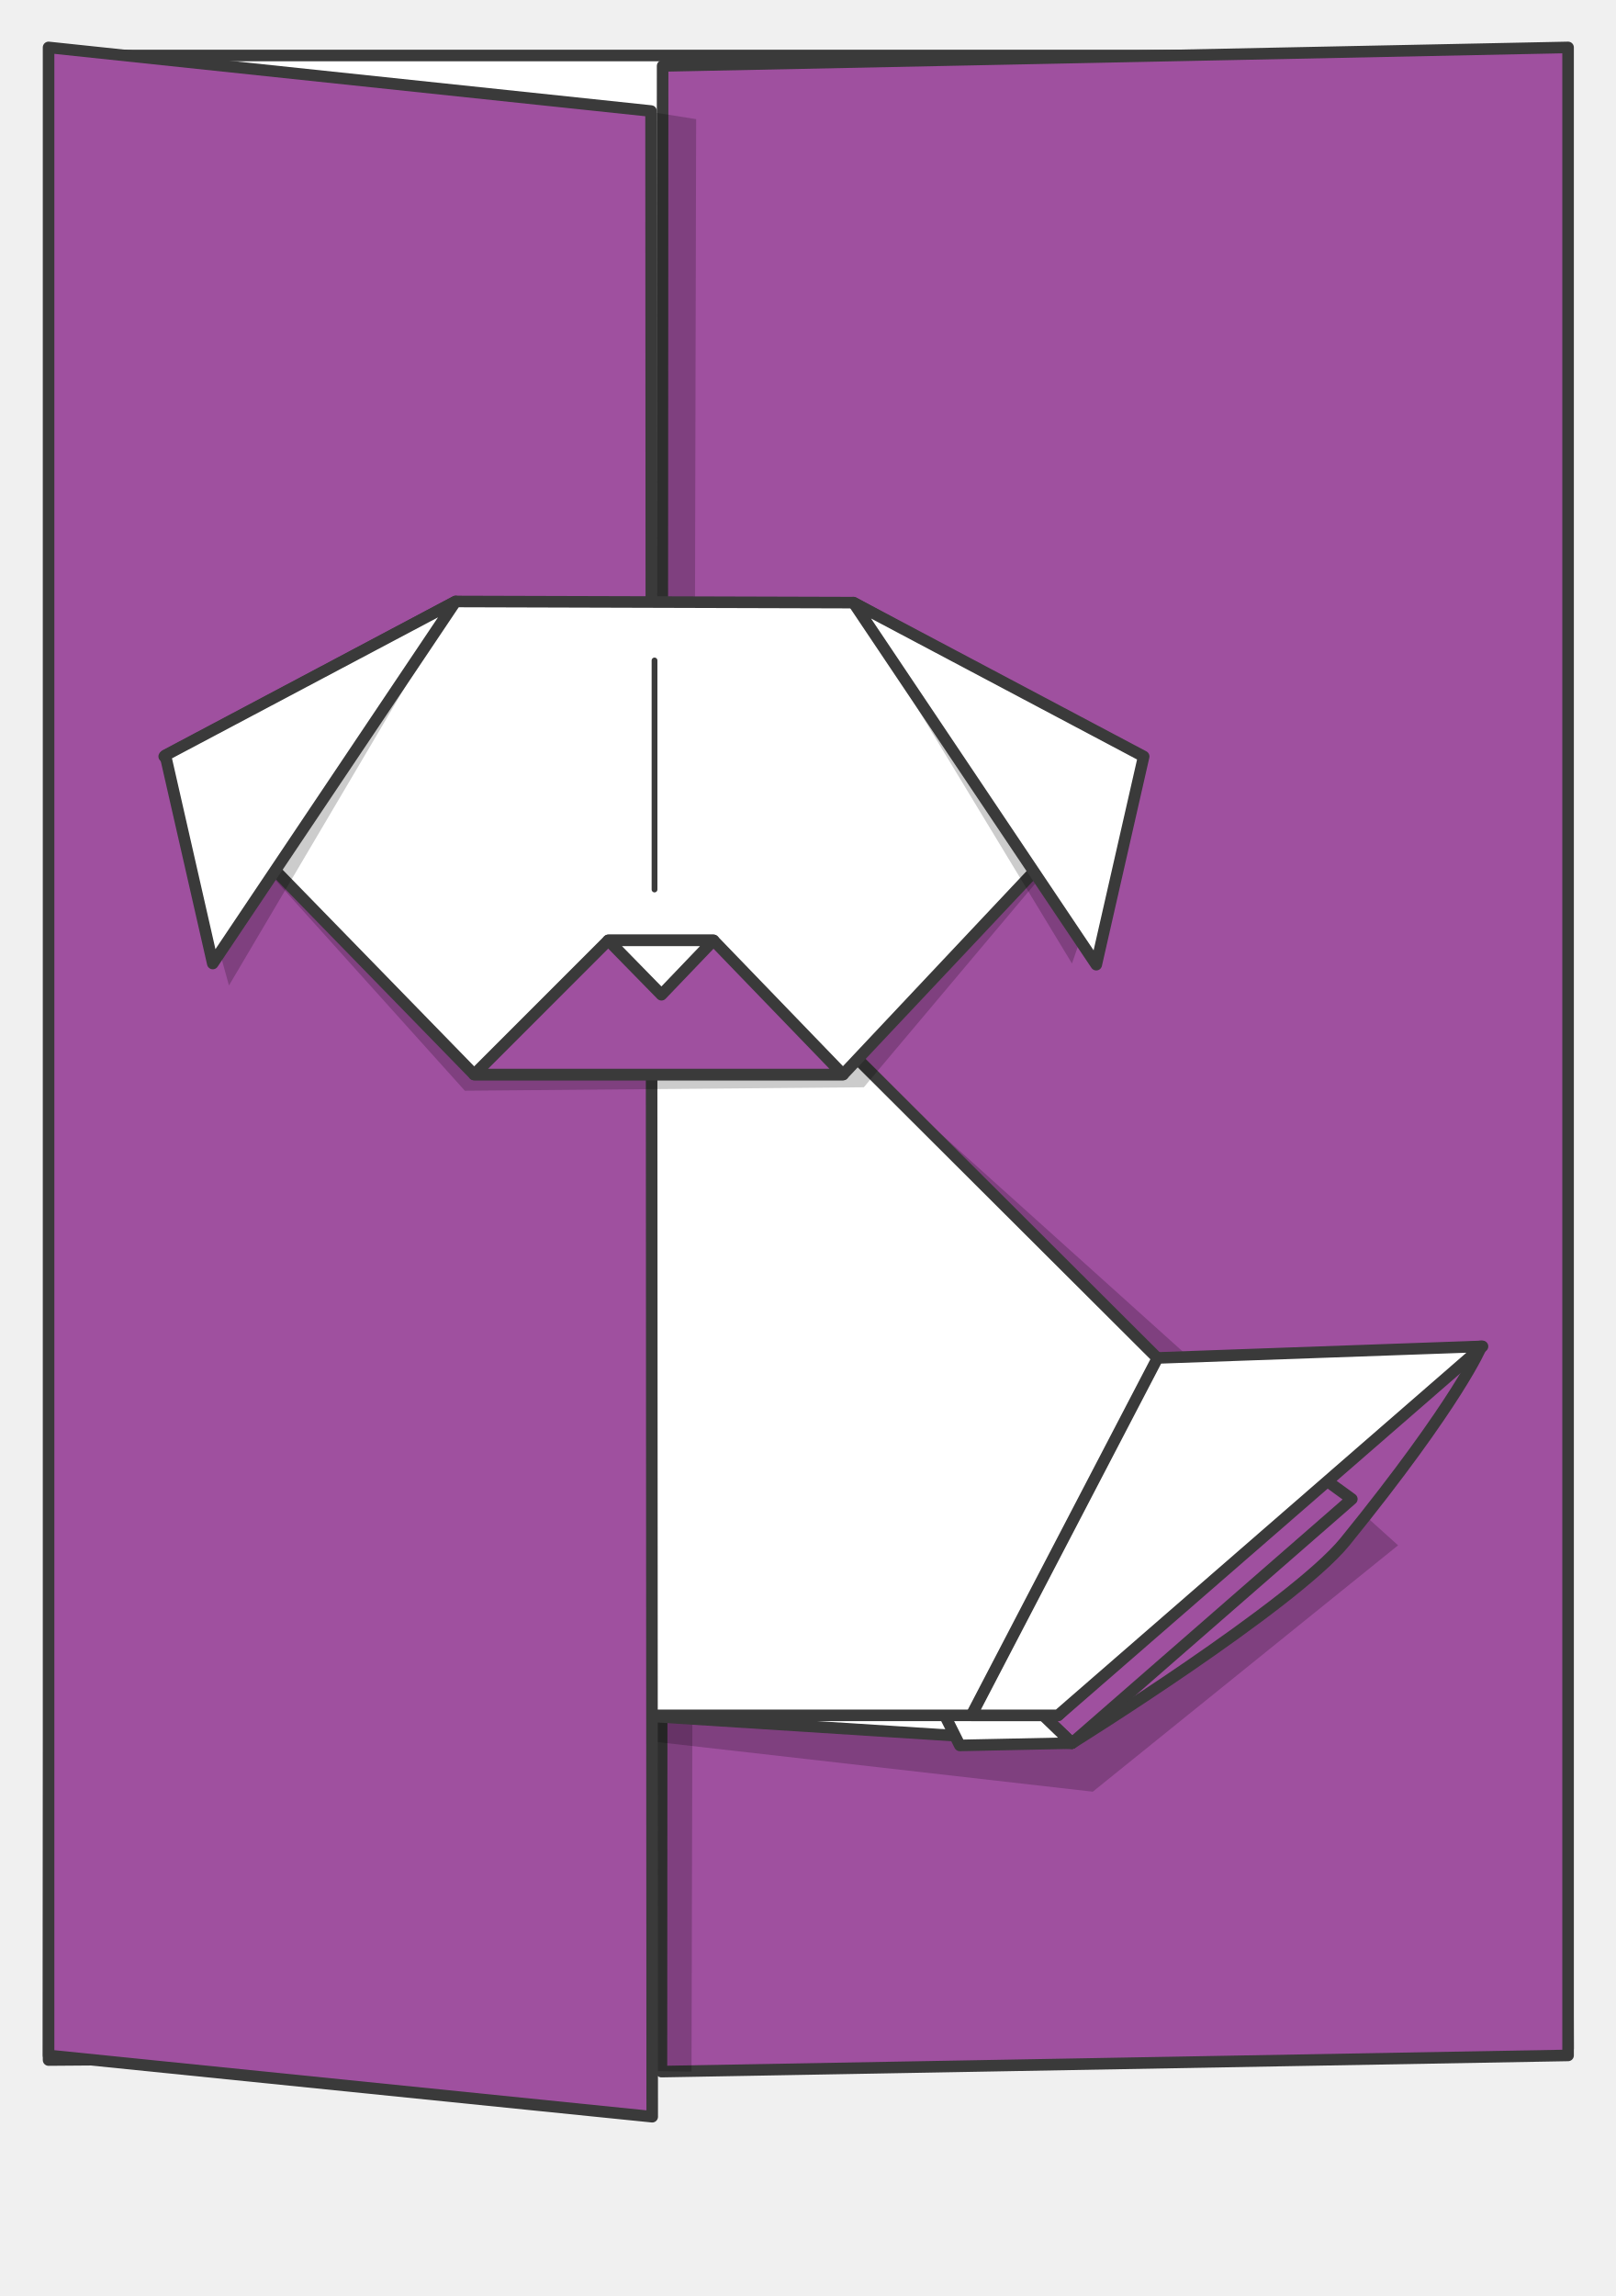
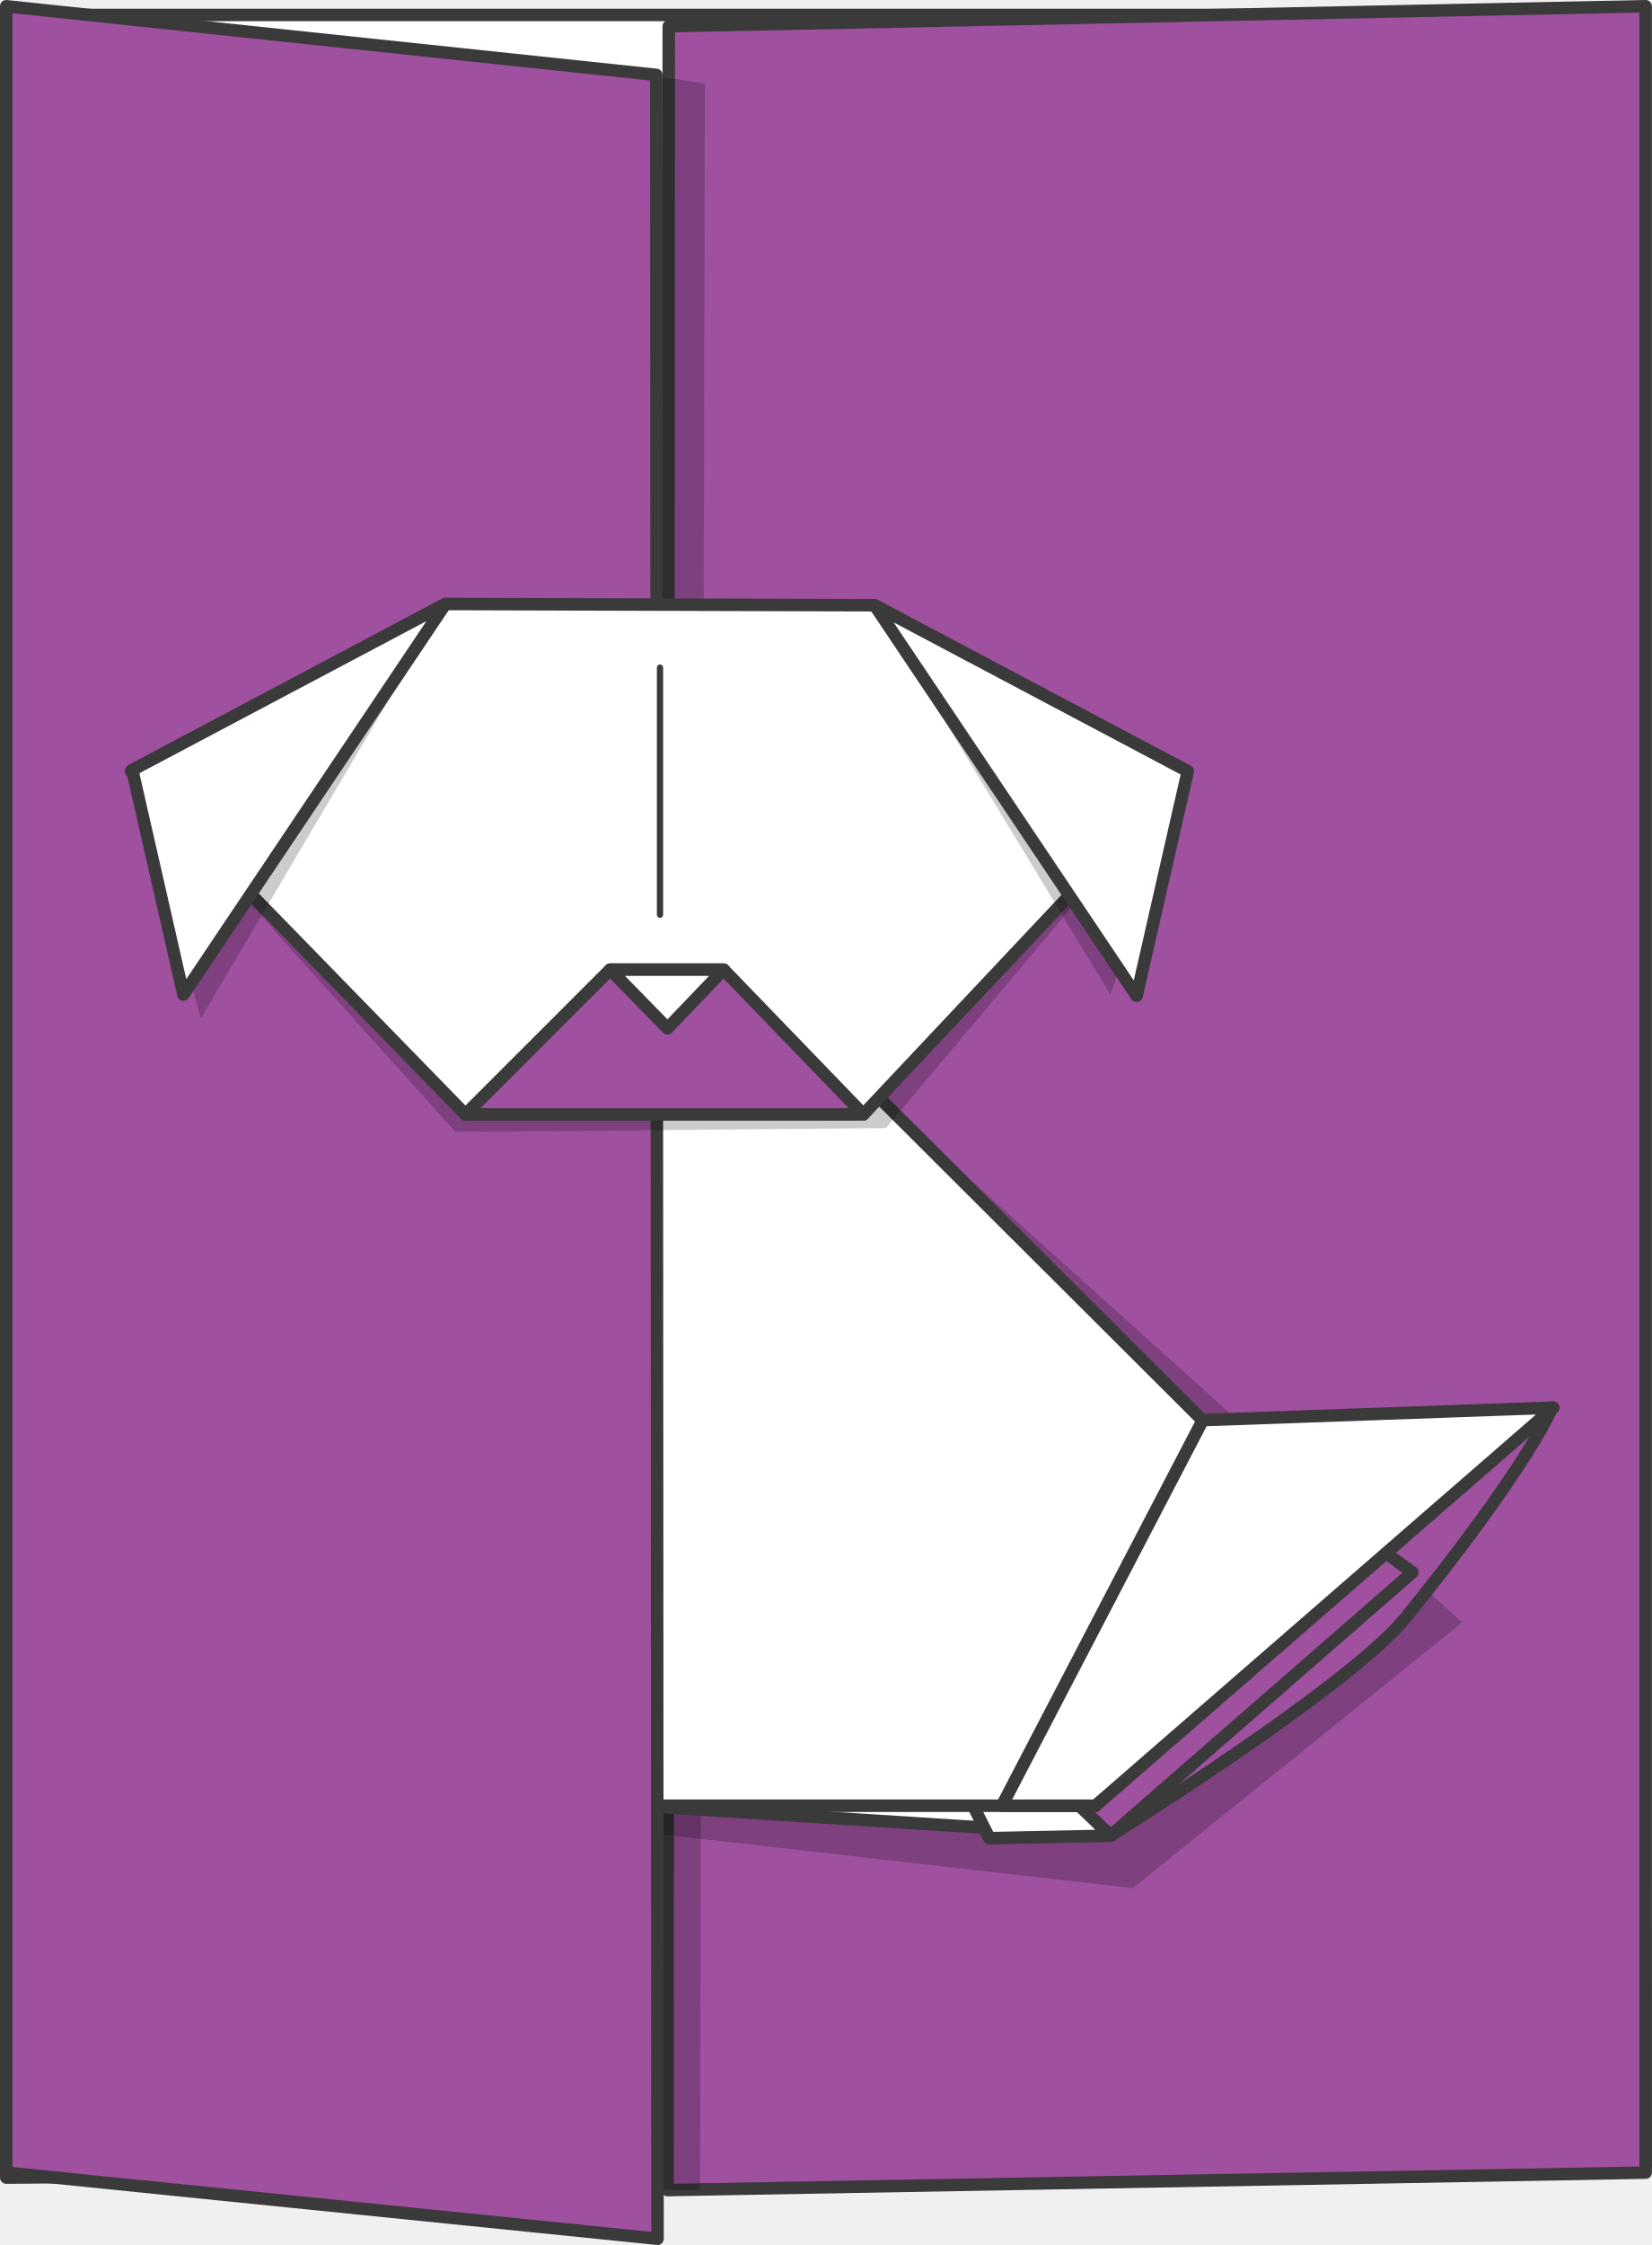
- <svg xmlns="http://www.w3.org/2000/svg" version="1.1" id="Layer_1" x="0px" y="0px" viewBox="0 0 139.7 198.5" style="enable-background:new 0 0 139.7 198.5;" xml:space="preserve">
-   <style type="text/css">
- 	.st0{fill:#FFFFFF;stroke:#3A3A3A;stroke-linecap:round;stroke-linejoin:round;stroke-miterlimit:10;}
- 	.st1{fill:#9F509F;stroke:#3A3A3A;stroke-linecap:round;stroke-linejoin:round;stroke-miterlimit:10;}
- 	.st2{opacity:0.2;}
- 	.st3{fill:#EBF3FA;stroke:#3A3A3A;stroke-width:0.5;stroke-linecap:round;stroke-linejoin:round;stroke-miterlimit:10;}
- </style>
-   <polygon class="st0" points="4.2,178.1 135.6,177.1 135.1,4.8 4.4,4.8 " />
-   <polygon class="st1" points="57.2,179.1 135.6,177.7 135.6,4.1 57.3,5.7 " />
-   <polygon class="st2" points="52.7,179 59.8,179.1 60.2,10.3 53.9,9.3 " />
-   <polygon class="st2" points="74.1,91.5 120.9,133.6 94.5,154.9 55,150.4 55,91.5 " />
-   <path class="st1" d="M83,150.4l15.5-31.2l29.6-2.8c0,0-1.9,4.7-11.8,16.9c-4.5,5.5-23.6,17.4-23.6,17.4L83,150.4z" />
-   <polygon class="st1" points="92.7,150.7 72.1,143.7 100.1,117.4 116.9,129.6 " />
-   <polygon class="st0" points="92.7,150.7 55,148.3 55.2,132 73.8,132.5 " />
-   <polygon class="st0" points="73.8,132.5 92.7,150.7 83,150.9 " />
-   <polygon class="st0" points="74.1,91.5 111.6,128.9 91.5,148.3 55,148.3 55,91.5 " />
-   <polygon class="st0" points="84,148.3 100.1,117.4 128.2,116.4 91.5,148.3 " />
-   <polygon class="st0" points="20.5,100.6 21.8,69 52.6,71.5 " />
-   <polygon class="st1" points="56.4,183 4.2,177.7 4.2,4.1 56.3,9.6 " />
+ <svg xmlns="http://www.w3.org/2000/svg" id="Layer_1" data-name="Layer 1" viewBox="0 0 132.4 179.9">
+   <polygon points=".5 174.5 131.9 173.5 131.4 1.2 .7 1.2 .5 174.5" fill="#fff" stroke="#3a3a3a" stroke-linecap="round" stroke-linejoin="round" />
+   <polygon points="53.5 175.5 131.9 174.1 131.9 .5 53.6 2.1 53.5 175.5" fill="#9f509f" stroke="#3a3a3a" stroke-linecap="round" stroke-linejoin="round" />
+   <polygon points="49 175.4 56.1 175.5 56.5 6.7 50.2 5.7 49 175.4" fill="#000" isolation="isolate" opacity=".2" stroke-width="0" />
+   <polygon points="70.4 87.9 117.2 130 90.8 151.3 51.3 146.8 51.3 87.9 70.4 87.9" fill="#000" isolation="isolate" opacity=".2" stroke-width="0" />
+   <path d="M79.3,146.8l15.5-31.2,29.6-2.8s-1.9,4.7-11.8,16.9c-4.5,5.5-23.6,17.4-23.6,17.4l-9.7-.3Z" fill="#9f509f" stroke="#3a3a3a" stroke-linecap="round" stroke-linejoin="round" />
+   <polygon points="89 147.1 68.4 140.1 96.4 113.8 113.2 126 89 147.1" fill="#9f509f" stroke="#3a3a3a" stroke-linecap="round" stroke-linejoin="round" />
+   <polygon points="89 147.1 51.3 144.7 51.5 128.4 70.1 128.9 89 147.1" fill="#fff" stroke="#3a3a3a" stroke-linecap="round" stroke-linejoin="round" />
+   <polygon points="70.1 128.9 89 147.1 79.3 147.3 70.1 128.9" fill="#fff" stroke="#3a3a3a" stroke-linecap="round" stroke-linejoin="round" />
+   <polygon points="70.4 87.9 107.9 125.3 87.8 144.7 51.3 144.7 51.3 87.9 70.4 87.9" fill="#fff" stroke="#3a3a3a" stroke-linecap="round" stroke-linejoin="round" />
+   <polygon points="80.3 144.7 96.4 113.8 124.5 112.8 87.8 144.7 80.3 144.7" fill="#fff" stroke="#3a3a3a" stroke-linecap="round" stroke-linejoin="round" />
+   <polygon points="16.8 97 18.1 65.4 48.9 67.9 16.8 97" fill="#fff" stroke="#3a3a3a" stroke-linecap="round" stroke-linejoin="round" />
+   <polygon points="52.7 179.4 .5 174.1 .5 .5 52.6 6 52.7 179.4" fill="#9f509f" stroke="#3a3a3a" stroke-linecap="round" stroke-linejoin="round" />
  <g>
-     <polygon class="st2" points="39.4,52 73.8,52.1 98.6,65.6 74.7,94 40.2,94.3 14.2,65.4  " />
-     <polygon class="st0" points="39.4,52 73.8,52.1 98.6,65.6 72.9,92.9 41,92.9 14.2,65.4  " />
-     <polygon class="st2" points="73.8,52.1 98.9,65.4 92.7,83.3  " />
-     <polygon class="st2" points="39.4,52 14.3,65.3 19.8,85.2  " />
-     <line class="st3" x1="56.6" y1="57.1" x2="56.6" y2="76.9" />
-     <polygon class="st1" points="72.9,92.9 41,92.9 52.6,81.3 61.7,81.3  " />
-     <polygon class="st0" points="61.7,81.3 52.6,81.3 57.2,86  " />
-     <polygon class="st0" points="39.4,52 14.3,65.3 18.4,83.3  " />
-     <polygon class="st0" points="73.8,52.1 98.9,65.4 94.8,83.4  " />
+     <polygon points="35.7 48.4 70.1 48.5 94.9 62 71 90.4 36.5 90.7 10.5 61.8 35.7 48.4" fill="#000" isolation="isolate" opacity=".2" stroke-width="0" />
+     <polygon points="35.7 48.4 70.1 48.5 94.9 62 69.2 89.3 37.3 89.3 10.5 61.8 35.7 48.4" fill="#fff" stroke="#3a3a3a" stroke-linecap="round" stroke-linejoin="round" />
+     <polygon points="70.1 48.5 95.2 61.8 89 79.7 70.1 48.5" fill="#000" isolation="isolate" opacity=".2" stroke-width="0" />
+     <polygon points="35.7 48.4 10.6 61.7 16.1 81.6 35.7 48.4" fill="#000" isolation="isolate" opacity=".2" stroke-width="0" />
+     <line x1="52.9" y1="53.5" x2="52.9" y2="73.3" fill="none" stroke="#3a3a3a" stroke-linecap="round" stroke-linejoin="round" stroke-width=".5" />
+     <polygon points="69.2 89.3 37.3 89.3 48.9 77.7 58 77.7 69.2 89.3" fill="#9f509f" stroke="#3a3a3a" stroke-linecap="round" stroke-linejoin="round" />
+     <polygon points="58 77.7 48.9 77.7 53.5 82.4 58 77.7" fill="#fff" stroke="#3a3a3a" stroke-linecap="round" stroke-linejoin="round" />
+     <polygon points="35.7 48.4 10.6 61.7 14.7 79.7 35.7 48.4" fill="#fff" stroke="#3a3a3a" stroke-linecap="round" stroke-linejoin="round" />
+     <polygon points="70.1 48.5 95.2 61.8 91.1 79.8 70.1 48.5" fill="#fff" stroke="#3a3a3a" stroke-linecap="round" stroke-linejoin="round" />
  </g>
</svg>
